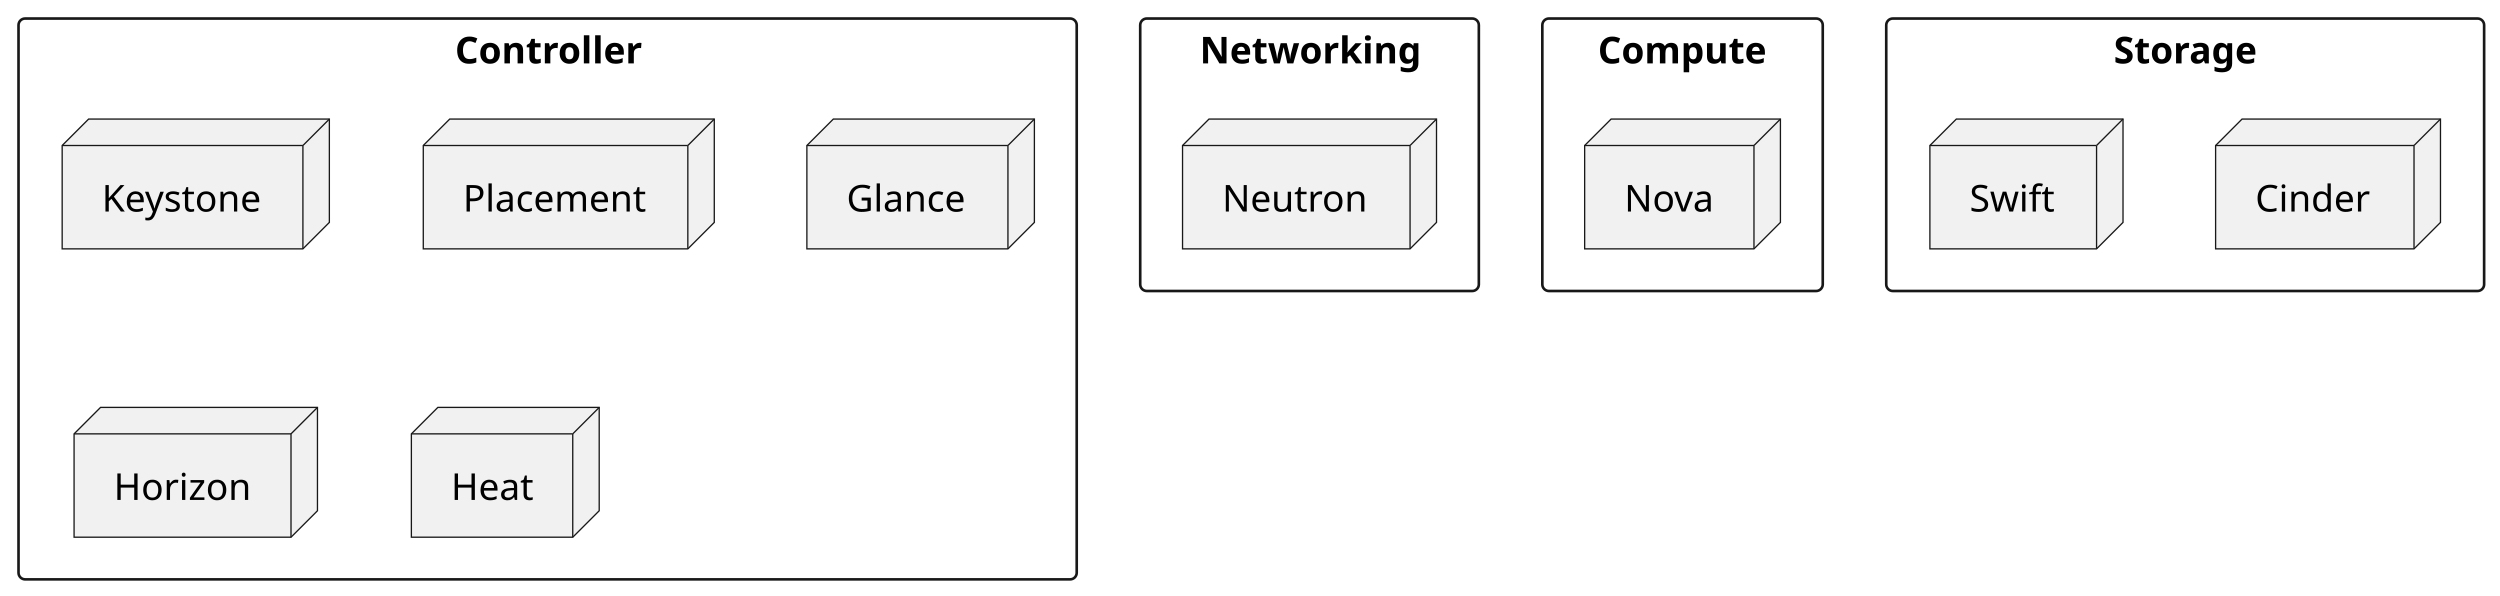
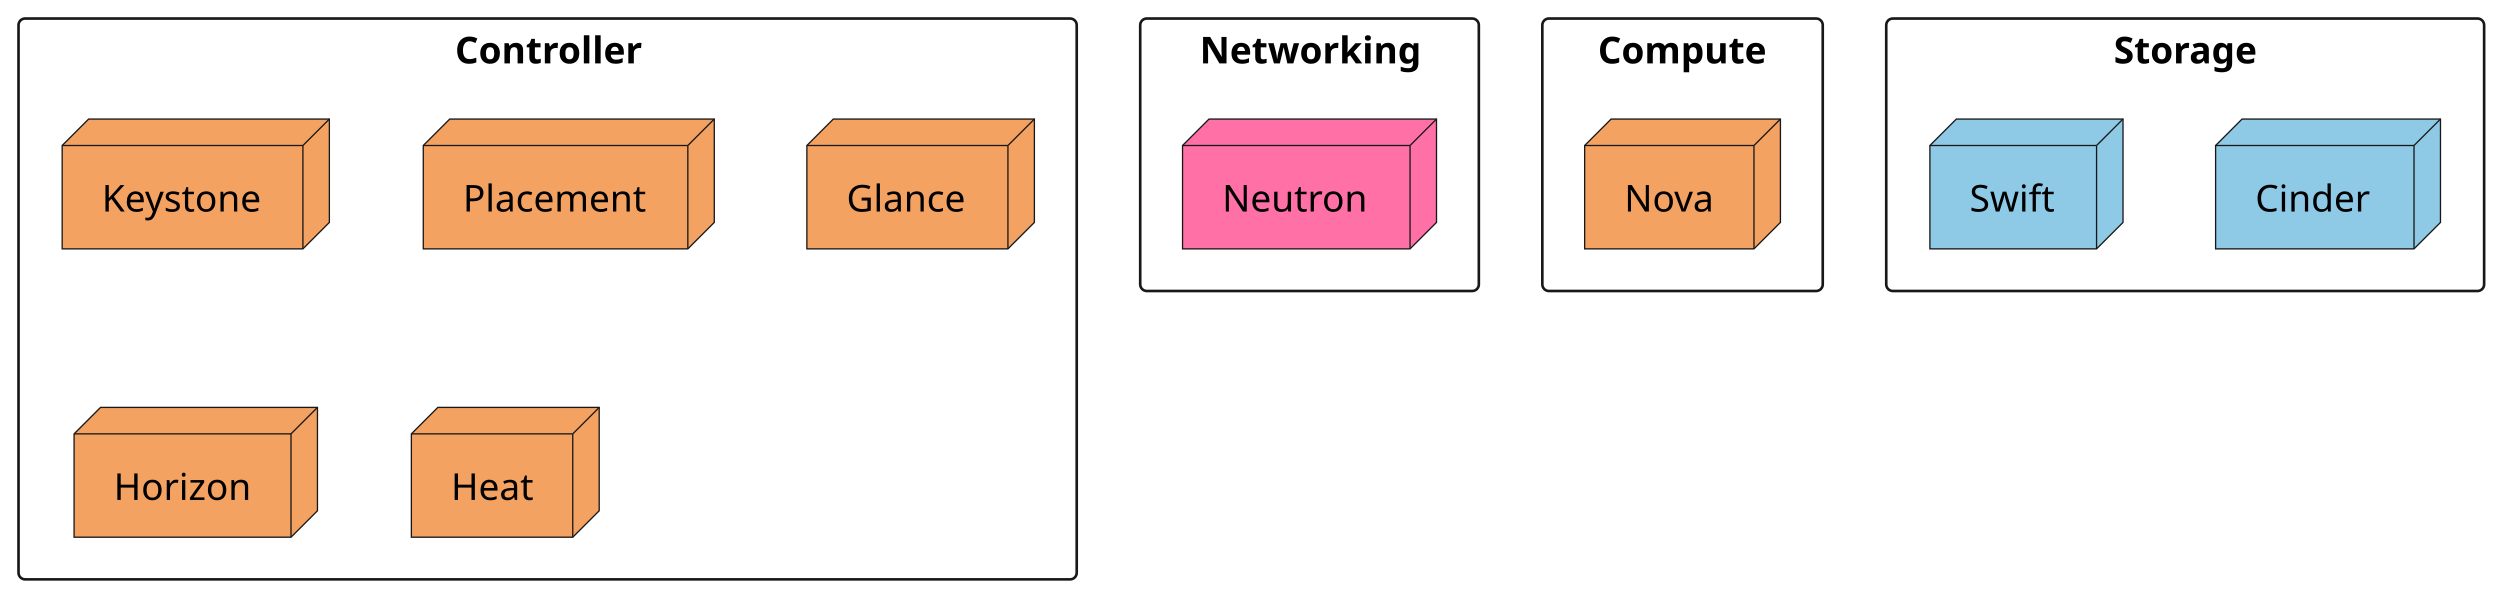
<svg xmlns="http://www.w3.org/2000/svg" contentStyleType="text/css" height="225px" preserveAspectRatio="none" style="width:945px;height:225px;background:#00000000;" version="1.1" viewBox="0 0 945 225" width="945px" zoomAndPan="magnify">
  <defs />
  <g>
    <g id="cluster_Networking">
      <rect fill="none" height="103" rx="2.5" ry="2.5" style="stroke:#181818;stroke-width:1.0;" width="128" x="431" y="7" />
      <text fill="#000000" font-family="sans-serif" font-size="14" font-weight="bold" lengthAdjust="spacing" textLength="83" x="453.5" y="23.966">Networking</text>
    </g>
    <g id="cluster_Compute">
      <rect fill="none" height="103" rx="2.5" ry="2.5" style="stroke:#181818;stroke-width:1.0;" width="106" x="583" y="7" />
      <text fill="#000000" font-family="sans-serif" font-size="14" font-weight="bold" lengthAdjust="spacing" textLength="64" x="604" y="23.966">Compute</text>
    </g>
    <g id="cluster_Controller">
      <rect fill="none" height="212" rx="2.5" ry="2.5" style="stroke:#181818;stroke-width:1.0;" width="400" x="7" y="7" />
      <text fill="#000000" font-family="sans-serif" font-size="14" font-weight="bold" lengthAdjust="spacing" textLength="70" x="172" y="23.966">Controller</text>
    </g>
    <g id="cluster_Storage">
      <rect fill="none" height="103" rx="2.5" ry="2.5" style="stroke:#181818;stroke-width:1.0;" width="226" x="713" y="7" />
      <text fill="#000000" font-family="sans-serif" font-size="14" font-weight="bold" lengthAdjust="spacing" textLength="54" x="799" y="23.966">Storage</text>
    </g>
    <g id="elem_Neutron">
-       <polygon fill="#F1F1F1" points="447,55,457,45,543,45,543,84.068,533,94.068,447,94.068,447,55" style="stroke:#181818;stroke-width:0.5;" />
+       <polygon fill="#FF70A6" points="447,55,457,45,543,45,543,84.068,533,94.068,447,94.068,447,55" style="stroke:#181818;stroke-width:0.5;" />
      <line style="stroke:#181818;stroke-width:0.5;" x1="533" x2="543" y1="55" y2="45" />
      <line style="stroke:#181818;stroke-width:0.5;" x1="447" x2="533" y1="55" y2="55" />
      <line style="stroke:#181818;stroke-width:0.5;" x1="533" x2="533" y1="55" y2="94.068" />
      <text fill="#000000" font-family="sans-serif" font-size="14" lengthAdjust="spacing" textLength="56" x="462" y="79.966">Neutron</text>
    </g>
    <g id="elem_Nova">
-       <polygon fill="#F1F1F1" points="599,55,609,45,673,45,673,84.068,663,94.068,599,94.068,599,55" style="stroke:#181818;stroke-width:0.5;" />
+       <polygon fill="#F4A261" points="599,55,609,45,673,45,673,84.068,663,94.068,599,94.068,599,55" style="stroke:#181818;stroke-width:0.5;" />
      <line style="stroke:#181818;stroke-width:0.5;" x1="663" x2="673" y1="55" y2="45" />
      <line style="stroke:#181818;stroke-width:0.5;" x1="599" x2="663" y1="55" y2="55" />
      <line style="stroke:#181818;stroke-width:0.5;" x1="663" x2="663" y1="55" y2="94.068" />
      <text fill="#000000" font-family="sans-serif" font-size="14" lengthAdjust="spacing" textLength="34" x="614" y="79.966">Nova</text>
    </g>
    <g id="elem_Keystone">
-       <polygon fill="#F1F1F1" points="23.5,55,33.5,45,124.5,45,124.5,84.068,114.5,94.068,23.5,94.068,23.5,55" style="stroke:#181818;stroke-width:0.5;" />
+       <polygon fill="#F4A261" points="23.5,55,33.5,45,124.5,45,124.5,84.068,114.5,94.068,23.5,94.068,23.5,55" style="stroke:#181818;stroke-width:0.5;" />
      <line style="stroke:#181818;stroke-width:0.5;" x1="114.5" x2="124.5" y1="55" y2="45" />
      <line style="stroke:#181818;stroke-width:0.5;" x1="23.5" x2="114.5" y1="55" y2="55" />
      <line style="stroke:#181818;stroke-width:0.5;" x1="114.5" x2="114.5" y1="55" y2="94.068" />
      <text fill="#000000" font-family="sans-serif" font-size="14" lengthAdjust="spacing" textLength="61" x="38.5" y="79.966">Keystone</text>
    </g>
    <g id="elem_Placement">
-       <polygon fill="#F1F1F1" points="160,55,170,45,270,45,270,84.068,260,94.068,160,94.068,160,55" style="stroke:#181818;stroke-width:0.5;" />
+       <polygon fill="#F4A261" points="160,55,170,45,270,45,270,84.068,260,94.068,160,94.068,160,55" style="stroke:#181818;stroke-width:0.5;" />
      <line style="stroke:#181818;stroke-width:0.5;" x1="260" x2="270" y1="55" y2="45" />
      <line style="stroke:#181818;stroke-width:0.5;" x1="160" x2="260" y1="55" y2="55" />
      <line style="stroke:#181818;stroke-width:0.5;" x1="260" x2="260" y1="55" y2="94.068" />
      <text fill="#000000" font-family="sans-serif" font-size="14" lengthAdjust="spacing" textLength="70" x="175" y="79.966">Placement</text>
    </g>
    <g id="elem_Glance">
-       <polygon fill="#F1F1F1" points="305,55,315,45,391,45,391,84.068,381,94.068,305,94.068,305,55" style="stroke:#181818;stroke-width:0.5;" />
+       <polygon fill="#F4A261" points="305,55,315,45,391,45,391,84.068,381,94.068,305,94.068,305,55" style="stroke:#181818;stroke-width:0.5;" />
      <line style="stroke:#181818;stroke-width:0.5;" x1="381" x2="391" y1="55" y2="45" />
      <line style="stroke:#181818;stroke-width:0.5;" x1="305" x2="381" y1="55" y2="55" />
      <line style="stroke:#181818;stroke-width:0.5;" x1="381" x2="381" y1="55" y2="94.068" />
      <text fill="#000000" font-family="sans-serif" font-size="14" lengthAdjust="spacing" textLength="46" x="320" y="79.966">Glance</text>
    </g>
    <g id="elem_Horizon">
-       <polygon fill="#F1F1F1" points="28,164,38,154,120,154,120,193.068,110,203.068,28,203.068,28,164" style="stroke:#181818;stroke-width:0.5;" />
+       <polygon fill="#F4A261" points="28,164,38,154,120,154,120,193.068,110,203.068,28,203.068,28,164" style="stroke:#181818;stroke-width:0.5;" />
      <line style="stroke:#181818;stroke-width:0.5;" x1="110" x2="120" y1="164" y2="154" />
      <line style="stroke:#181818;stroke-width:0.5;" x1="28" x2="110" y1="164" y2="164" />
      <line style="stroke:#181818;stroke-width:0.5;" x1="110" x2="110" y1="164" y2="203.068" />
      <text fill="#000000" font-family="sans-serif" font-size="14" lengthAdjust="spacing" textLength="52" x="43" y="188.966">Horizon</text>
    </g>
    <g id="elem_Heat">
-       <polygon fill="#F1F1F1" points="155.5,164,165.5,154,226.5,154,226.5,193.068,216.5,203.068,155.5,203.068,155.5,164" style="stroke:#181818;stroke-width:0.5;" />
+       <polygon fill="#F4A261" points="155.5,164,165.5,154,226.5,154,226.5,193.068,216.5,203.068,155.5,203.068,155.5,164" style="stroke:#181818;stroke-width:0.5;" />
      <line style="stroke:#181818;stroke-width:0.5;" x1="216.5" x2="226.5" y1="164" y2="154" />
      <line style="stroke:#181818;stroke-width:0.5;" x1="155.5" x2="216.5" y1="164" y2="164" />
      <line style="stroke:#181818;stroke-width:0.5;" x1="216.5" x2="216.5" y1="164" y2="203.068" />
      <text fill="#000000" font-family="sans-serif" font-size="14" lengthAdjust="spacing" textLength="31" x="170.5" y="188.966">Heat</text>
    </g>
    <g id="elem_Cinder">
-       <polygon fill="#F1F1F1" points="837.5,55,847.5,45,922.5,45,922.5,84.068,912.5,94.068,837.5,94.068,837.5,55" style="stroke:#181818;stroke-width:0.5;" />
+       <polygon fill="#8ECAE6" points="837.5,55,847.5,45,922.5,45,922.5,84.068,912.5,94.068,837.5,94.068,837.5,55" style="stroke:#181818;stroke-width:0.5;" />
      <line style="stroke:#181818;stroke-width:0.5;" x1="912.5" x2="922.5" y1="55" y2="45" />
      <line style="stroke:#181818;stroke-width:0.5;" x1="837.5" x2="912.5" y1="55" y2="55" />
      <line style="stroke:#181818;stroke-width:0.5;" x1="912.5" x2="912.5" y1="55" y2="94.068" />
      <text fill="#000000" font-family="sans-serif" font-size="14" lengthAdjust="spacing" textLength="45" x="852.5" y="79.966">Cinder</text>
    </g>
    <g id="elem_Swift">
-       <polygon fill="#F1F1F1" points="729.5,55,739.5,45,802.5,45,802.5,84.068,792.5,94.068,729.5,94.068,729.5,55" style="stroke:#181818;stroke-width:0.5;" />
+       <polygon fill="#8ECAE6" points="729.5,55,739.5,45,802.5,45,802.5,84.068,792.5,94.068,729.5,94.068,729.5,55" style="stroke:#181818;stroke-width:0.5;" />
      <line style="stroke:#181818;stroke-width:0.5;" x1="792.5" x2="802.5" y1="55" y2="45" />
      <line style="stroke:#181818;stroke-width:0.5;" x1="729.5" x2="792.5" y1="55" y2="55" />
      <line style="stroke:#181818;stroke-width:0.5;" x1="792.5" x2="792.5" y1="55" y2="94.068" />
      <text fill="#000000" font-family="sans-serif" font-size="14" lengthAdjust="spacing" textLength="33" x="744.5" y="79.966">Swift</text>
    </g>
  </g>
</svg>
